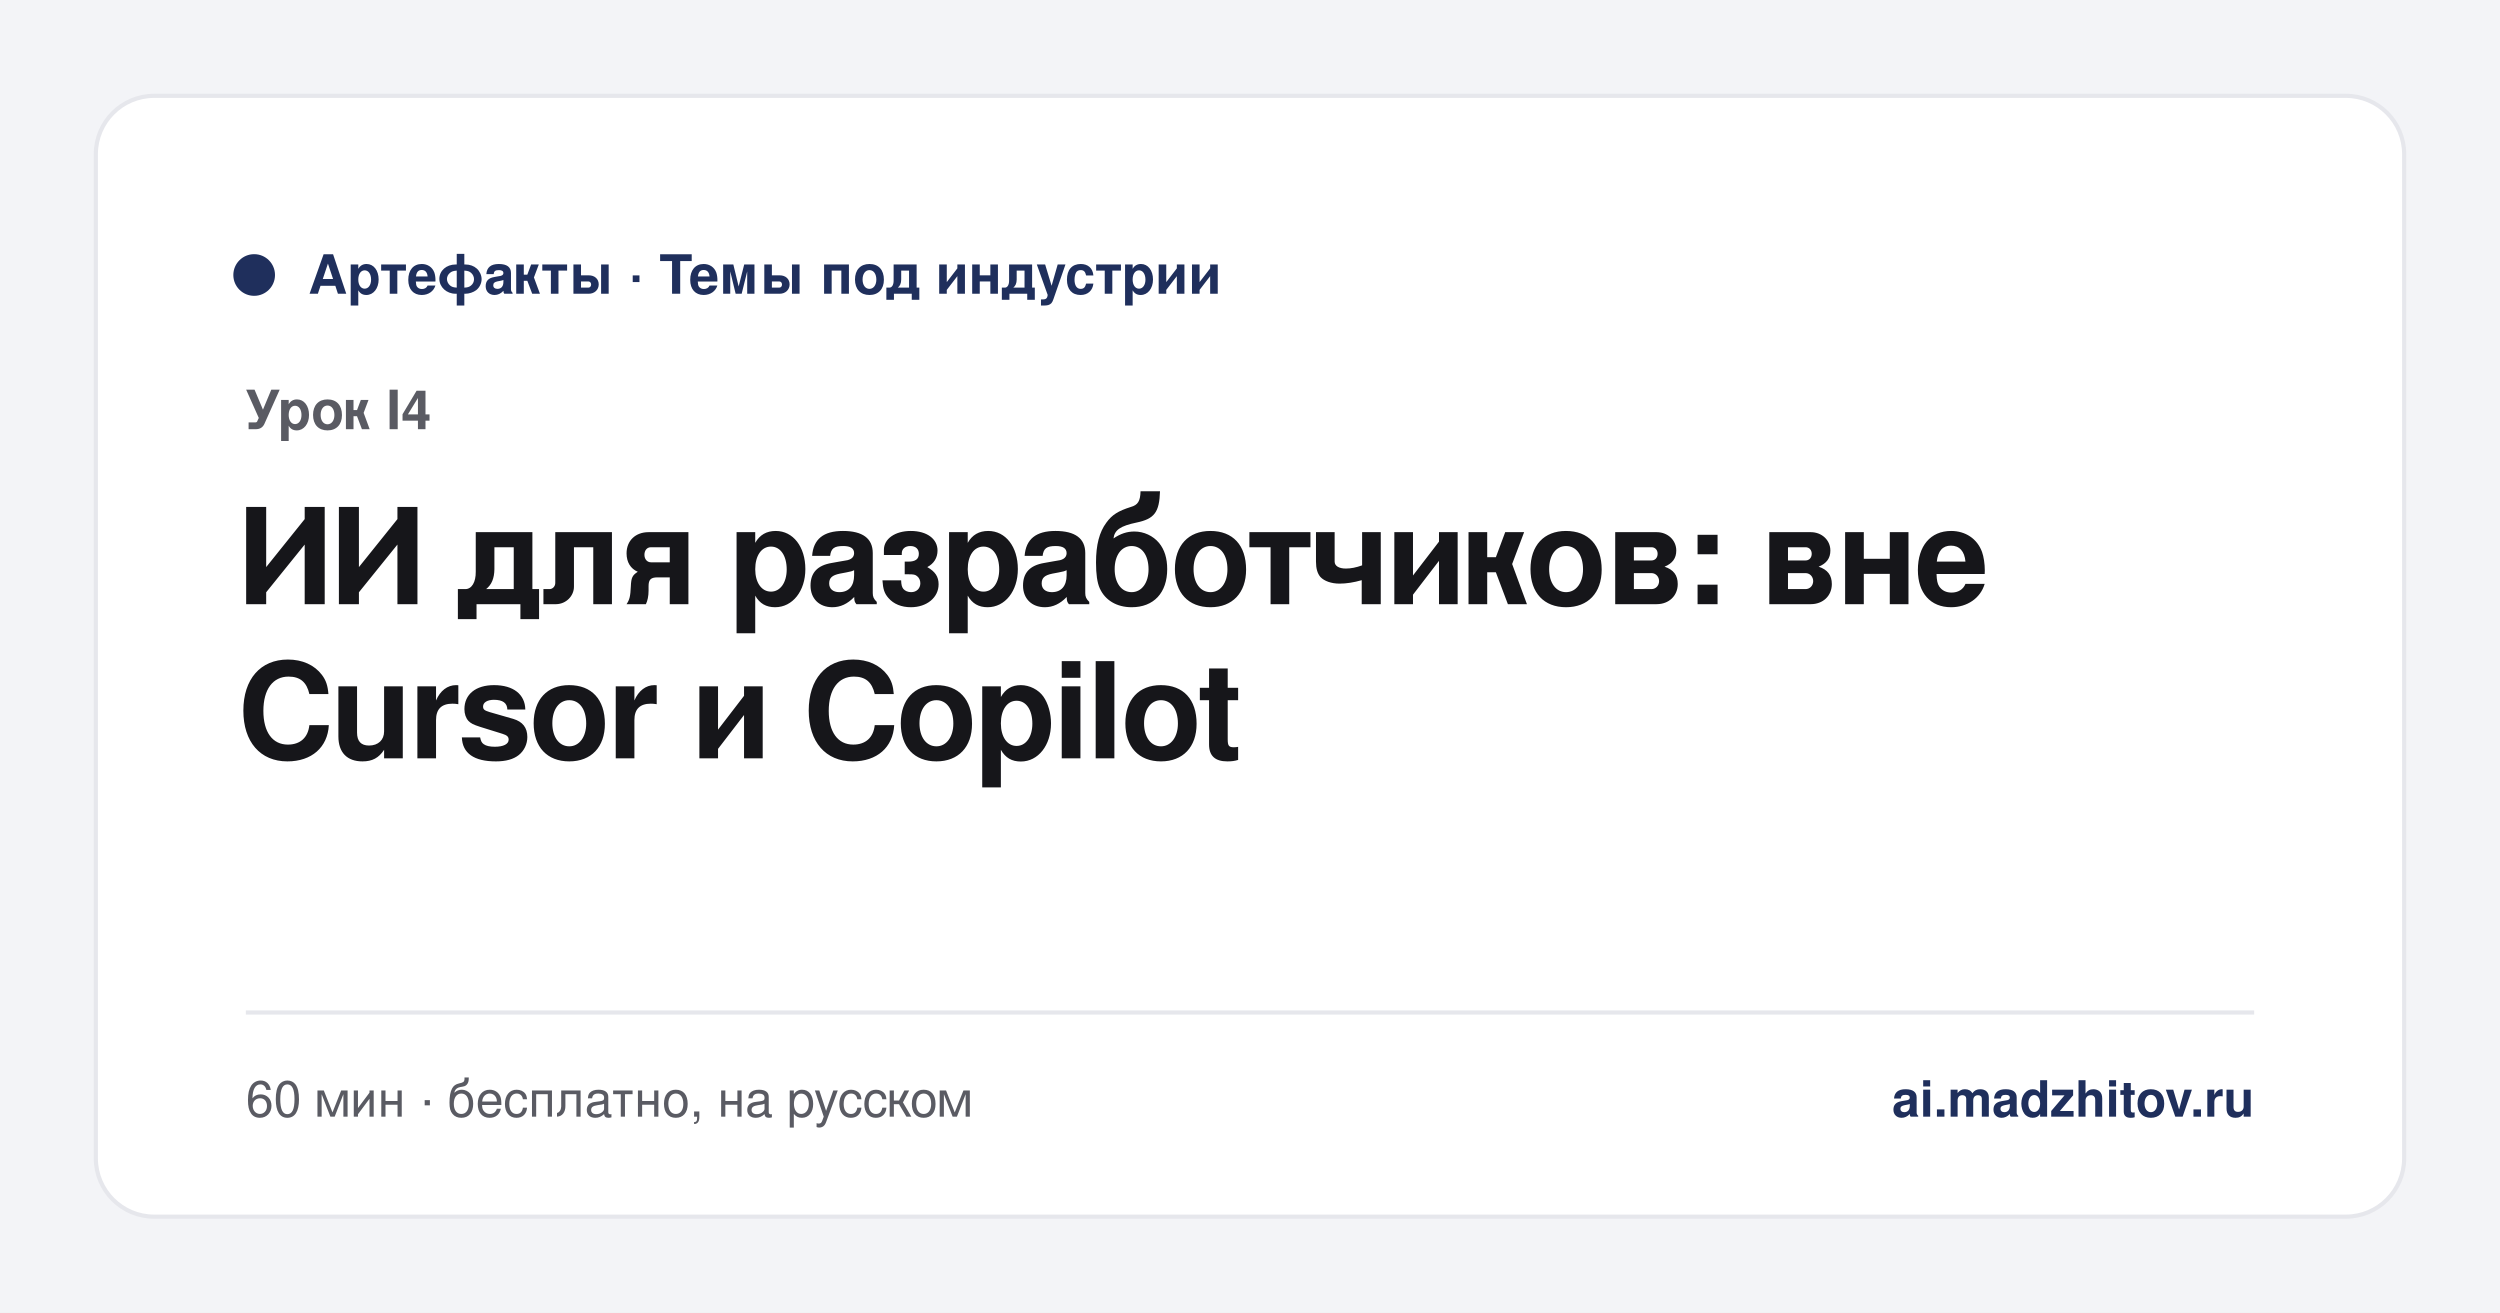
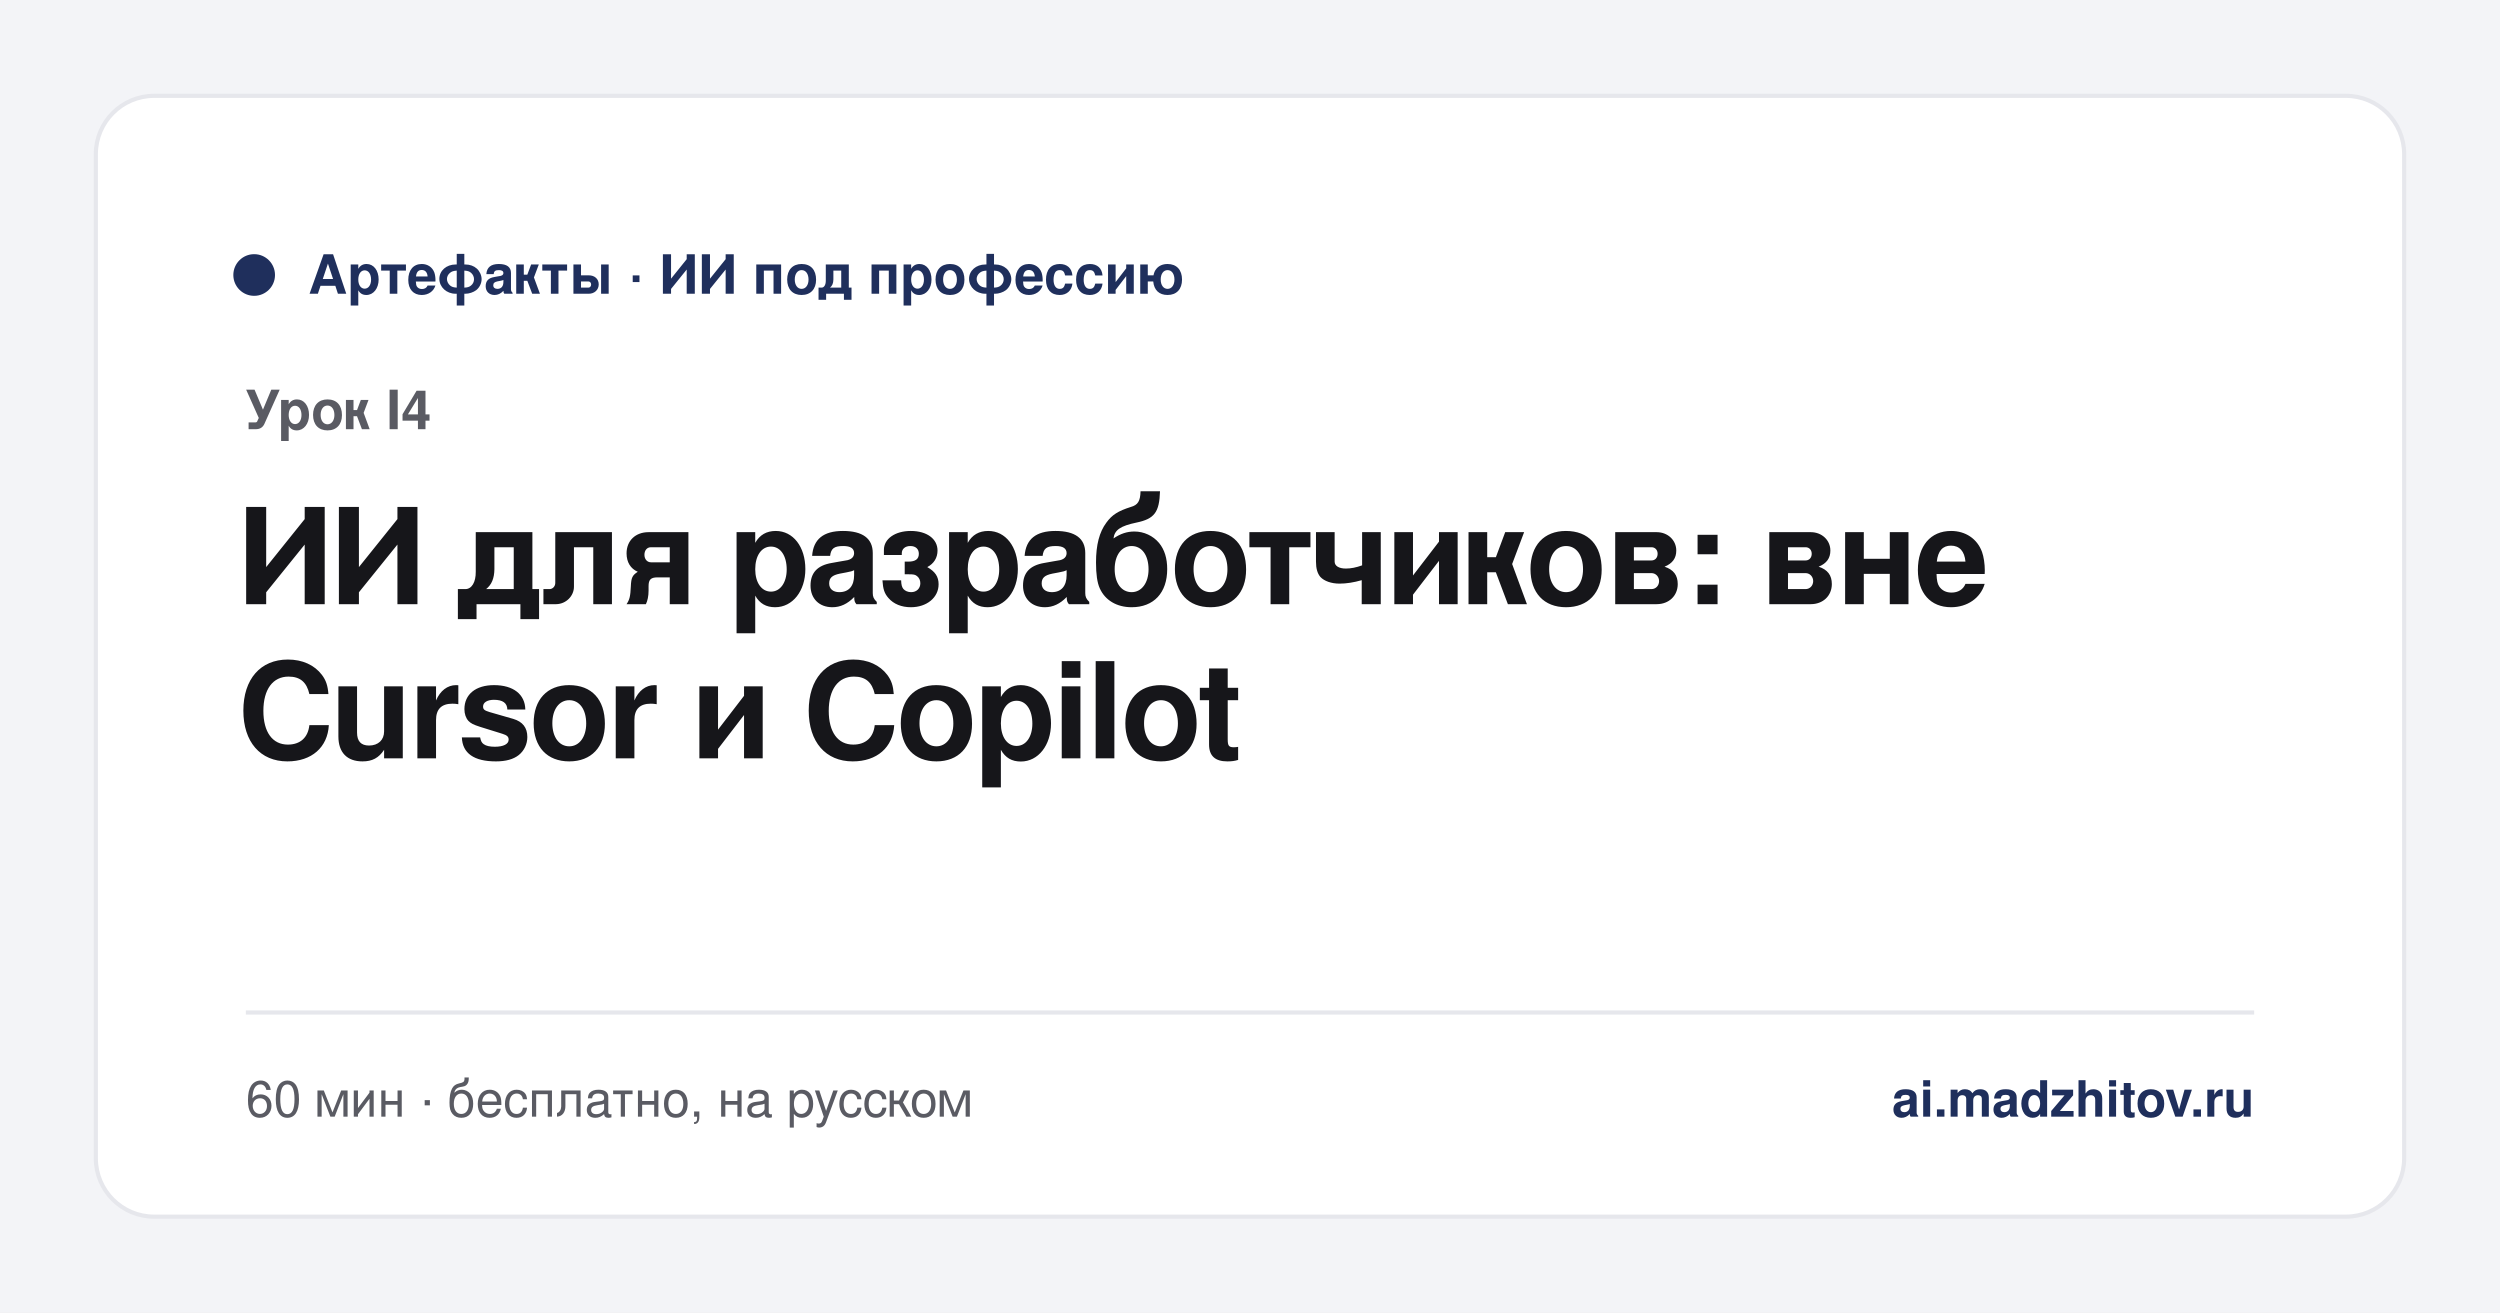
<svg xmlns="http://www.w3.org/2000/svg" width="1200" height="630" viewBox="0 0 1200 630">
  <rect width="1200" height="630" fill="#F3F4F7" />
  <rect x="46" y="46" width="1108" height="538" rx="28" fill="#FFFFFF" stroke="#E6E7EC" stroke-width="2" />
  <circle cx="122" cy="132" r="10" fill="#1F2F5C" />
-   <text x="148" y="141" fill="#1F2F5C" font-family="Helvetica Neue, Helvetica, Arial, sans-serif" font-size="26" font-weight="600">Артефакты · Темы под индустрии</text>
+   <text x="148" y="141" fill="#1F2F5C" font-family="Helvetica Neue, Helvetica, Arial, sans-serif" font-size="26" font-weight="600">Артефакты · ИИ под профессию</text>
  <text x="118" y="206" fill="#5A5B63" font-family="Helvetica Neue, Helvetica, Arial, sans-serif" font-size="26" font-weight="600">Урок I4</text>
  <text x="114" y="290" fill="#16161A" font-family="Helvetica Neue, Helvetica, Arial, sans-serif" font-weight="700" font-size="64" letter-spacing="-1.5">ИИ для разработчиков: вне</text>
  <text x="114" y="364" fill="#16161A" font-family="Helvetica Neue, Helvetica, Arial, sans-serif" font-weight="700" font-size="64" letter-spacing="-1.5">Cursor и Copilot</text>
  <line x1="118" y1="486" x2="1082" y2="486" stroke="#E6E7EC" stroke-width="2" />
  <text x="118" y="536" fill="#5A5B63" font-family="Helvetica Neue, Helvetica, Arial, sans-serif" font-size="24">60 мин · бесплатно, на русском</text>
  <text x="1082" y="536" fill="#1F2F5C" font-family="Helvetica Neue, Helvetica, Arial, sans-serif" font-size="24" font-weight="600" text-anchor="end">ai.madzhitov.ru</text>
</svg>
